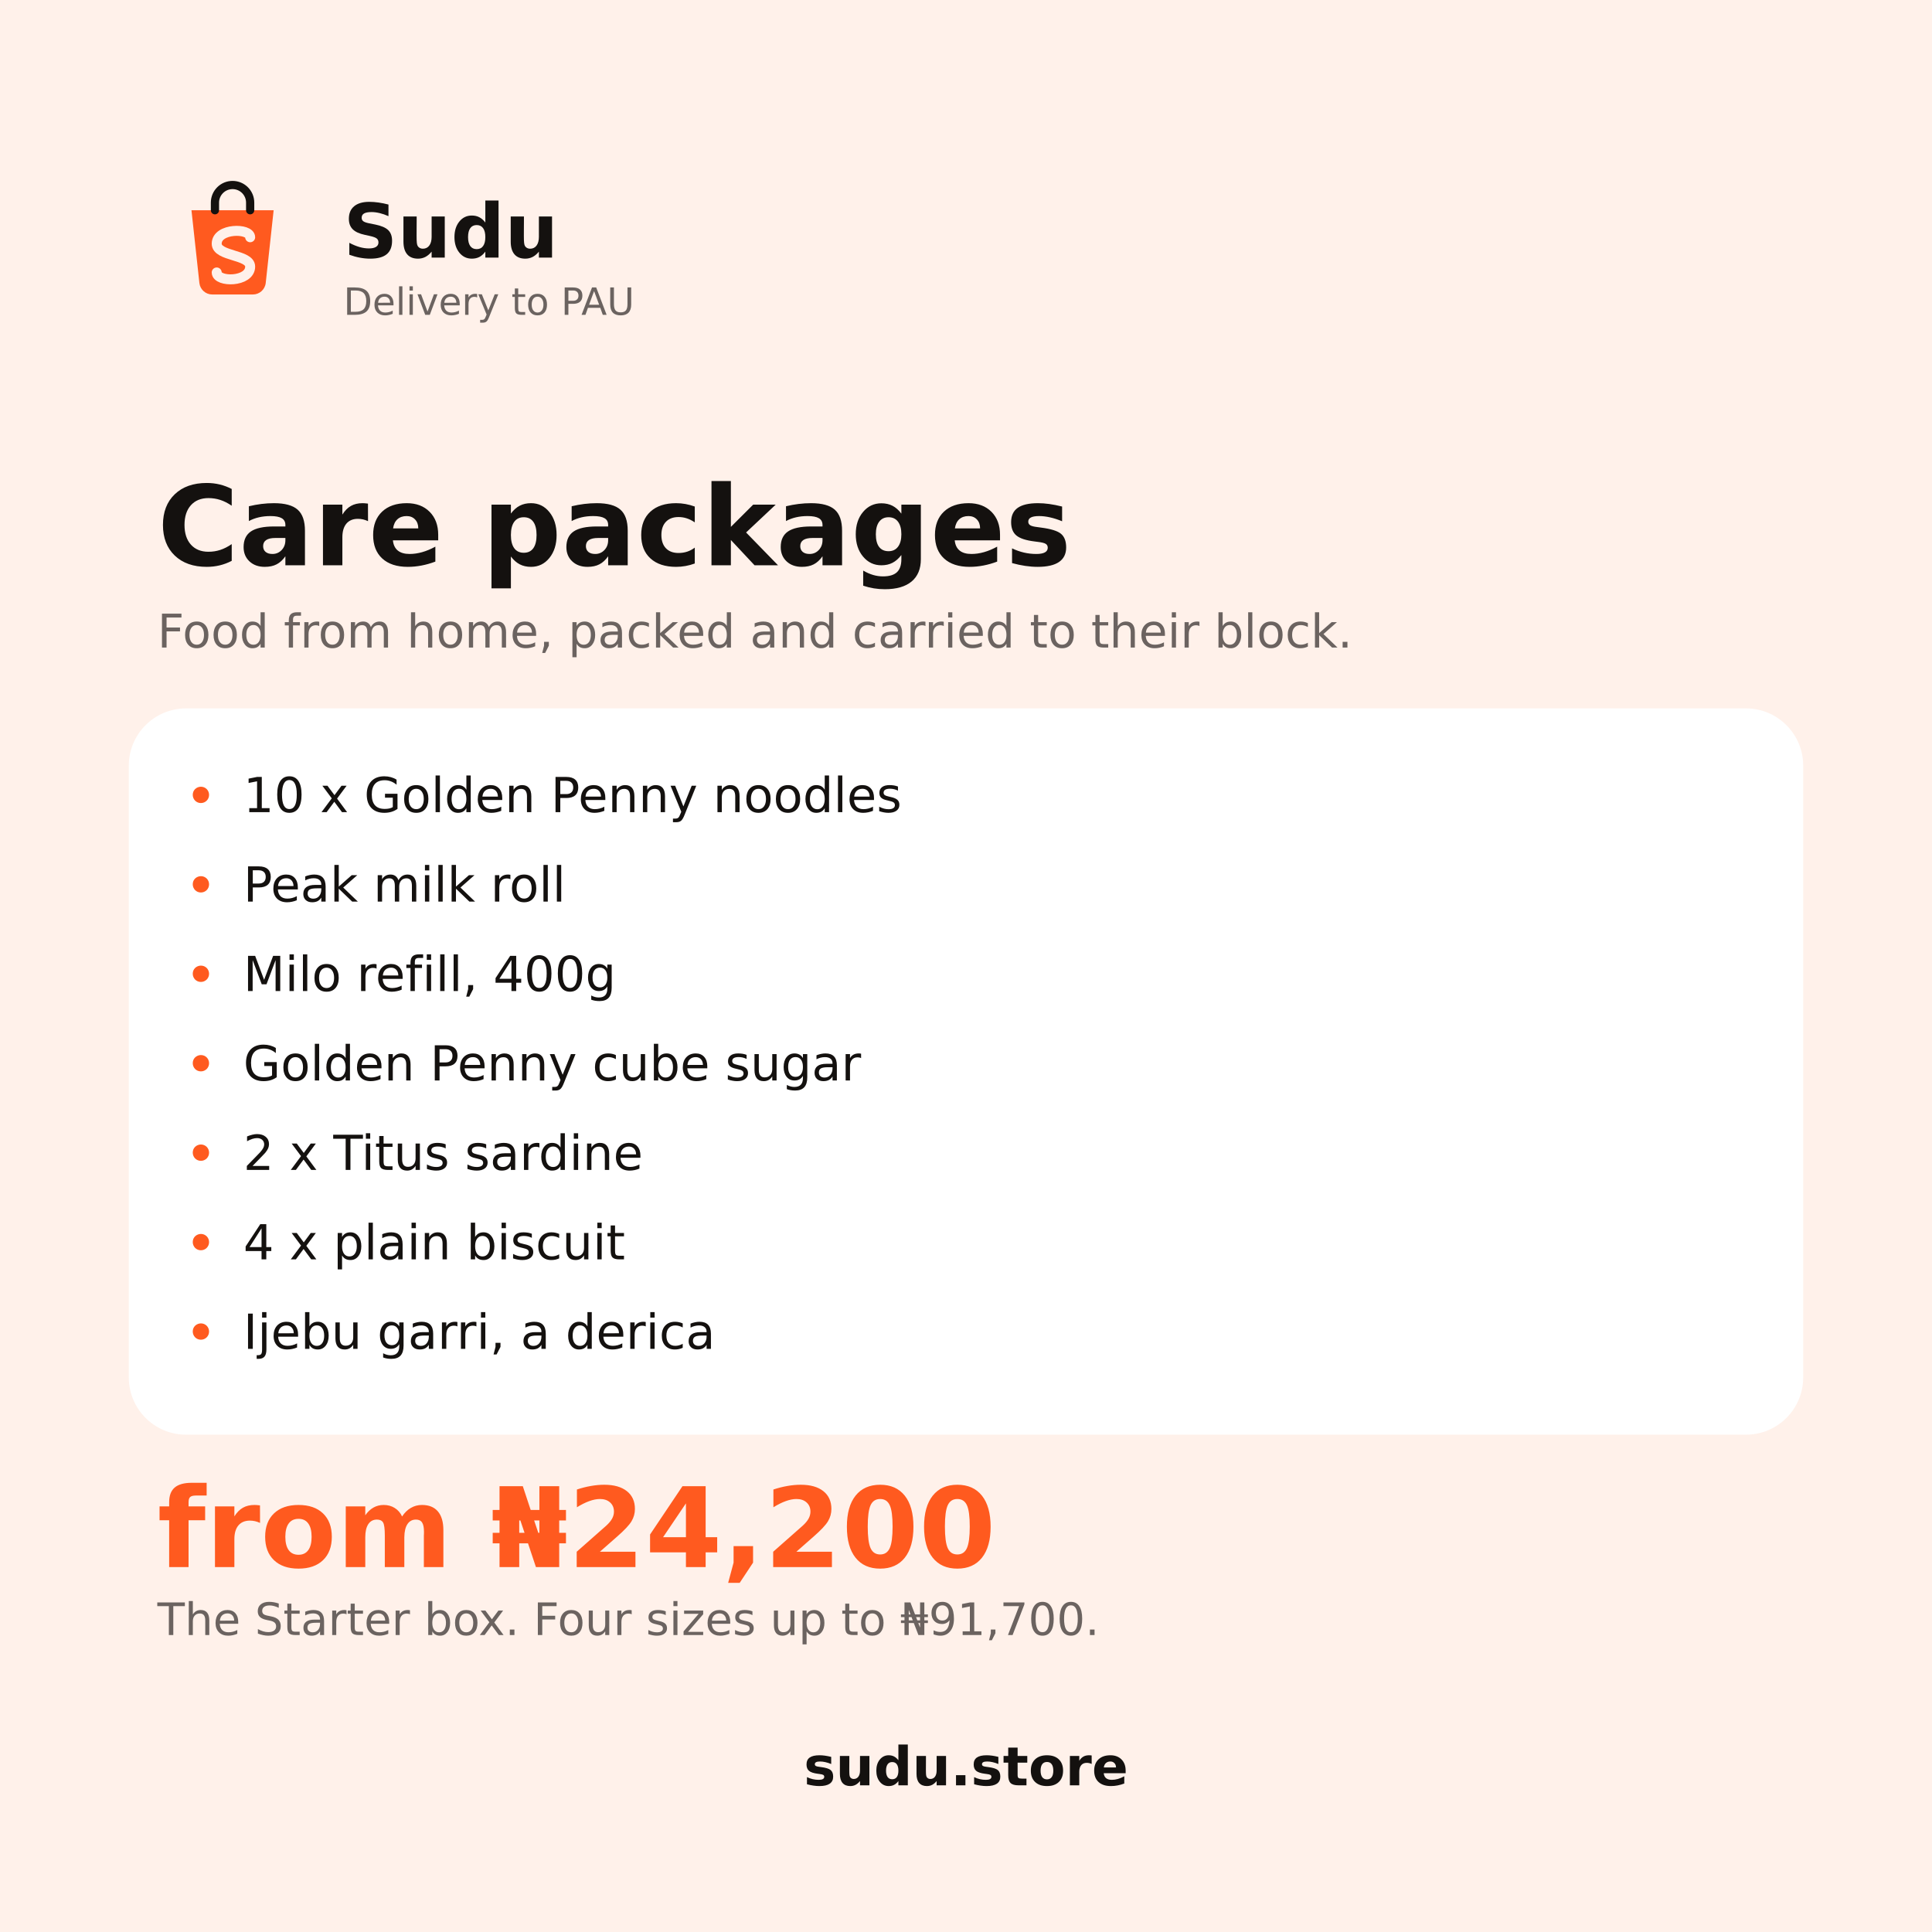
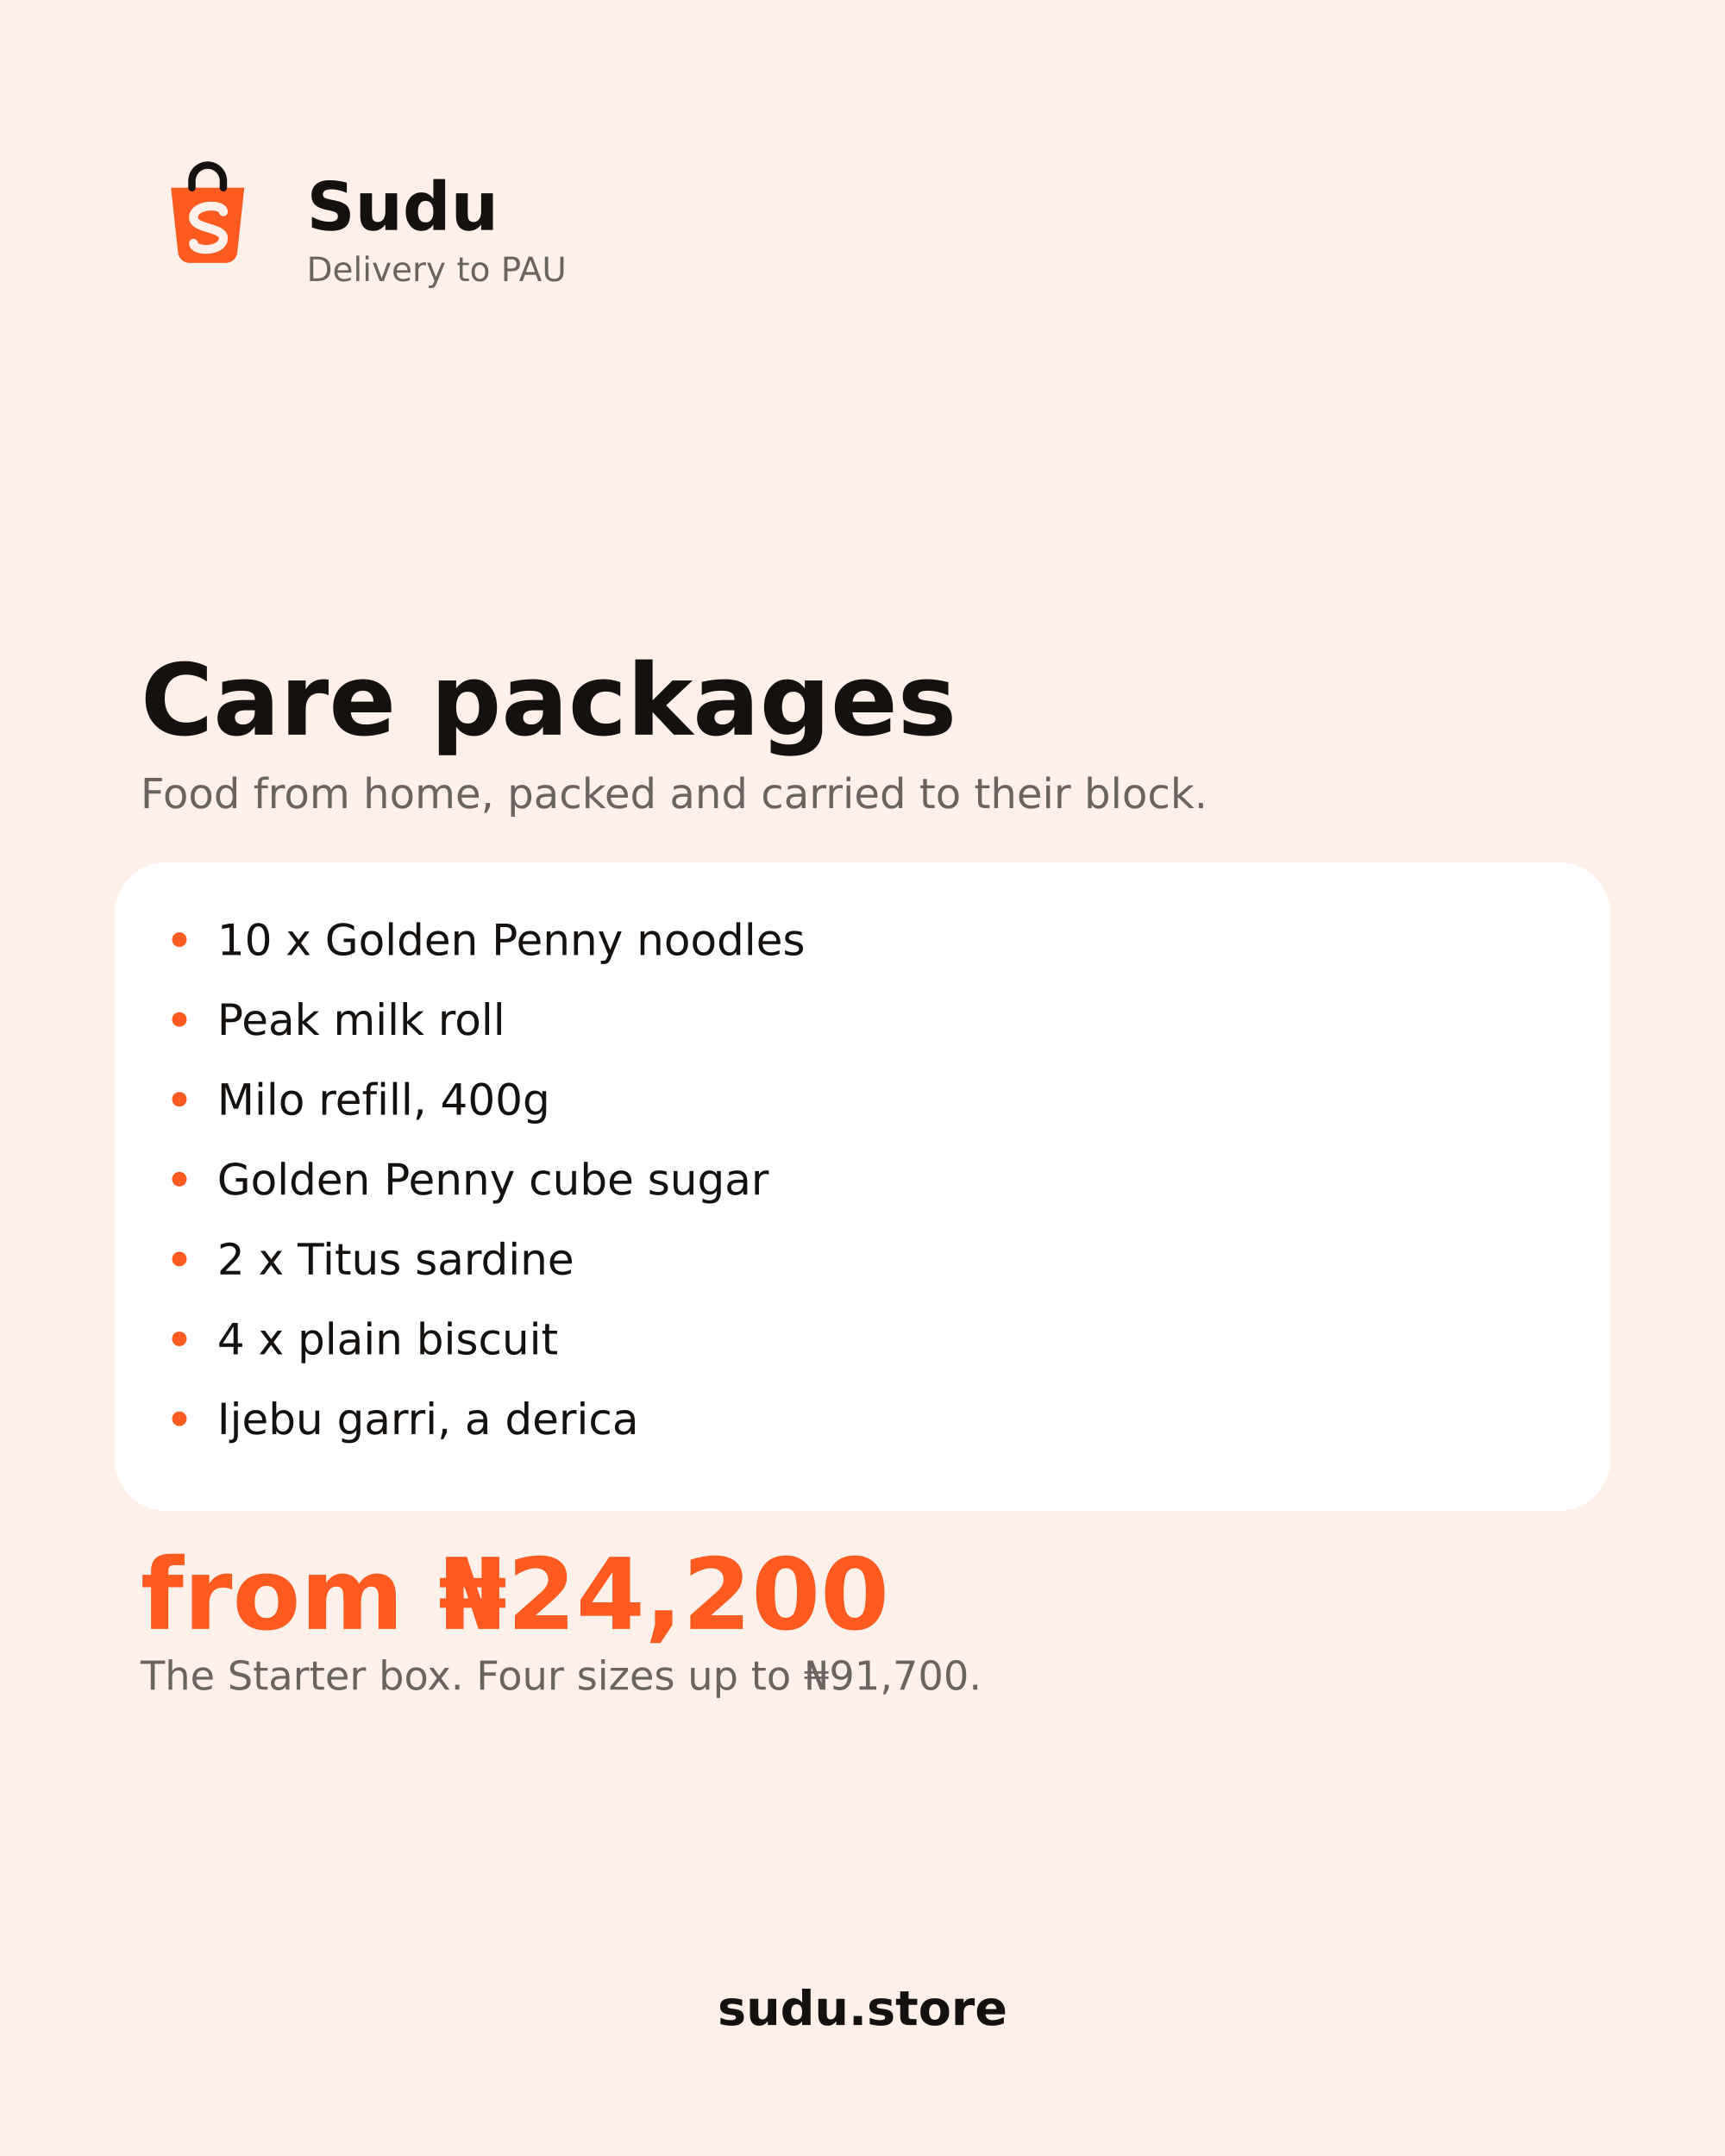
- <svg xmlns="http://www.w3.org/2000/svg" width="1080" height="1080" viewBox="0 0 1080 1080">
-   <rect width="1080" height="1080" fill="#fff1ea" />
+ <svg xmlns="http://www.w3.org/2000/svg" width="1080" height="1350" viewBox="0 0 1080 1350">
+   <rect width="1080" height="1350" fill="#fff1ea" />
  <g transform="translate(88 88) scale(0.1640625)">
    <rect width="512" height="512" rx="116" fill="#fff1ea" />
    <path d="M116 180h280l-27 248a44 44 0 0 1-44 39H187a44 44 0 0 1-44-39z" fill="#ff5a1f" />
    <path d="M196 180v-26a60 60 0 0 1 120 0v26" fill="none" stroke="#14110f" stroke-width="28" stroke-linecap="round" />
    <path d="M316 272C316 240 202 240 202 294C202 338 316 330 316 372C316 426 202 426 202 392" fill="none" stroke="#fff1ea" stroke-width="34" stroke-linecap="round" />
  </g>
  <text x="192" y="144" font-family="DejaVu Sans" font-size="42" font-weight="bold" fill="#14110f" text-anchor="start">Sudu</text>
  <text x="192" y="176" font-family="DejaVu Sans" font-size="21" font-weight="normal" fill="#6b6360" text-anchor="start">Delivery to PAU</text>
-   <text x="88" y="316" font-family="DejaVu Sans" font-size="62" font-weight="bold" fill="#14110f" text-anchor="start">Care packages</text>
-   <text x="88" y="362" font-family="DejaVu Sans" font-size="26" font-weight="normal" fill="#6b6360" text-anchor="start">Food from home, packed and carried to their block.</text>
-   <rect x="72" y="396" width="936" height="406" rx="32" fill="#ffffff" />
-   <text x="104" y="454" font-family="DejaVu Sans" font-size="26" font-weight="bold" fill="#ff5a1f" text-anchor="start">•</text>
-   <text x="136" y="454" font-family="DejaVu Sans" font-size="27" font-weight="normal" fill="#14110f" text-anchor="start">10 x Golden Penny noodles</text>
-   <text x="104" y="504" font-family="DejaVu Sans" font-size="26" font-weight="bold" fill="#ff5a1f" text-anchor="start">•</text>
-   <text x="136" y="504" font-family="DejaVu Sans" font-size="27" font-weight="normal" fill="#14110f" text-anchor="start">Peak milk roll</text>
-   <text x="104" y="554" font-family="DejaVu Sans" font-size="26" font-weight="bold" fill="#ff5a1f" text-anchor="start">•</text>
-   <text x="136" y="554" font-family="DejaVu Sans" font-size="27" font-weight="normal" fill="#14110f" text-anchor="start">Milo refill, 400g</text>
-   <text x="104" y="604" font-family="DejaVu Sans" font-size="26" font-weight="bold" fill="#ff5a1f" text-anchor="start">•</text>
-   <text x="136" y="604" font-family="DejaVu Sans" font-size="27" font-weight="normal" fill="#14110f" text-anchor="start">Golden Penny cube sugar</text>
-   <text x="104" y="654" font-family="DejaVu Sans" font-size="26" font-weight="bold" fill="#ff5a1f" text-anchor="start">•</text>
-   <text x="136" y="654" font-family="DejaVu Sans" font-size="27" font-weight="normal" fill="#14110f" text-anchor="start">2 x Titus sardine</text>
-   <text x="104" y="704" font-family="DejaVu Sans" font-size="26" font-weight="bold" fill="#ff5a1f" text-anchor="start">•</text>
-   <text x="136" y="704" font-family="DejaVu Sans" font-size="27" font-weight="normal" fill="#14110f" text-anchor="start">4 x plain biscuit</text>
-   <text x="104" y="754" font-family="DejaVu Sans" font-size="26" font-weight="bold" fill="#ff5a1f" text-anchor="start">•</text>
-   <text x="136" y="754" font-family="DejaVu Sans" font-size="27" font-weight="normal" fill="#14110f" text-anchor="start">Ijebu garri, a derica</text>
-   <text x="88" y="876" font-family="DejaVu Sans" font-size="62" font-weight="bold" fill="#ff5a1f" text-anchor="start">from ₦24,200</text>
-   <text x="88" y="914" font-family="DejaVu Sans" font-size="25" font-weight="normal" fill="#6b6360" text-anchor="start">The Starter box. Four sizes up to ₦91,700.</text>
-   <text x="540" y="998" font-family="DejaVu Sans" font-size="30" font-weight="bold" fill="#14110f" text-anchor="middle">sudu.store</text>
+   <text x="88" y="460" font-family="DejaVu Sans" font-size="62" font-weight="bold" fill="#14110f" text-anchor="start">Care packages</text>
+   <text x="88" y="506" font-family="DejaVu Sans" font-size="26" font-weight="normal" fill="#6b6360" text-anchor="start">Food from home, packed and carried to their block.</text>
+   <rect x="72" y="540" width="936" height="406" rx="32" fill="#ffffff" />
+   <text x="104" y="598" font-family="DejaVu Sans" font-size="26" font-weight="bold" fill="#ff5a1f" text-anchor="start">•</text>
+   <text x="136" y="598" font-family="DejaVu Sans" font-size="27" font-weight="normal" fill="#14110f" text-anchor="start">10 x Golden Penny noodles</text>
+   <text x="104" y="648" font-family="DejaVu Sans" font-size="26" font-weight="bold" fill="#ff5a1f" text-anchor="start">•</text>
+   <text x="136" y="648" font-family="DejaVu Sans" font-size="27" font-weight="normal" fill="#14110f" text-anchor="start">Peak milk roll</text>
+   <text x="104" y="698" font-family="DejaVu Sans" font-size="26" font-weight="bold" fill="#ff5a1f" text-anchor="start">•</text>
+   <text x="136" y="698" font-family="DejaVu Sans" font-size="27" font-weight="normal" fill="#14110f" text-anchor="start">Milo refill, 400g</text>
+   <text x="104" y="748" font-family="DejaVu Sans" font-size="26" font-weight="bold" fill="#ff5a1f" text-anchor="start">•</text>
+   <text x="136" y="748" font-family="DejaVu Sans" font-size="27" font-weight="normal" fill="#14110f" text-anchor="start">Golden Penny cube sugar</text>
+   <text x="104" y="798" font-family="DejaVu Sans" font-size="26" font-weight="bold" fill="#ff5a1f" text-anchor="start">•</text>
+   <text x="136" y="798" font-family="DejaVu Sans" font-size="27" font-weight="normal" fill="#14110f" text-anchor="start">2 x Titus sardine</text>
+   <text x="104" y="848" font-family="DejaVu Sans" font-size="26" font-weight="bold" fill="#ff5a1f" text-anchor="start">•</text>
+   <text x="136" y="848" font-family="DejaVu Sans" font-size="27" font-weight="normal" fill="#14110f" text-anchor="start">4 x plain biscuit</text>
+   <text x="104" y="898" font-family="DejaVu Sans" font-size="26" font-weight="bold" fill="#ff5a1f" text-anchor="start">•</text>
+   <text x="136" y="898" font-family="DejaVu Sans" font-size="27" font-weight="normal" fill="#14110f" text-anchor="start">Ijebu garri, a derica</text>
+   <text x="88" y="1020" font-family="DejaVu Sans" font-size="62" font-weight="bold" fill="#ff5a1f" text-anchor="start">from ₦24,200</text>
+   <text x="88" y="1058" font-family="DejaVu Sans" font-size="25" font-weight="normal" fill="#6b6360" text-anchor="start">The Starter box. Four sizes up to ₦91,700.</text>
+   <text x="540" y="1268" font-family="DejaVu Sans" font-size="30" font-weight="bold" fill="#14110f" text-anchor="middle">sudu.store</text>
</svg>
